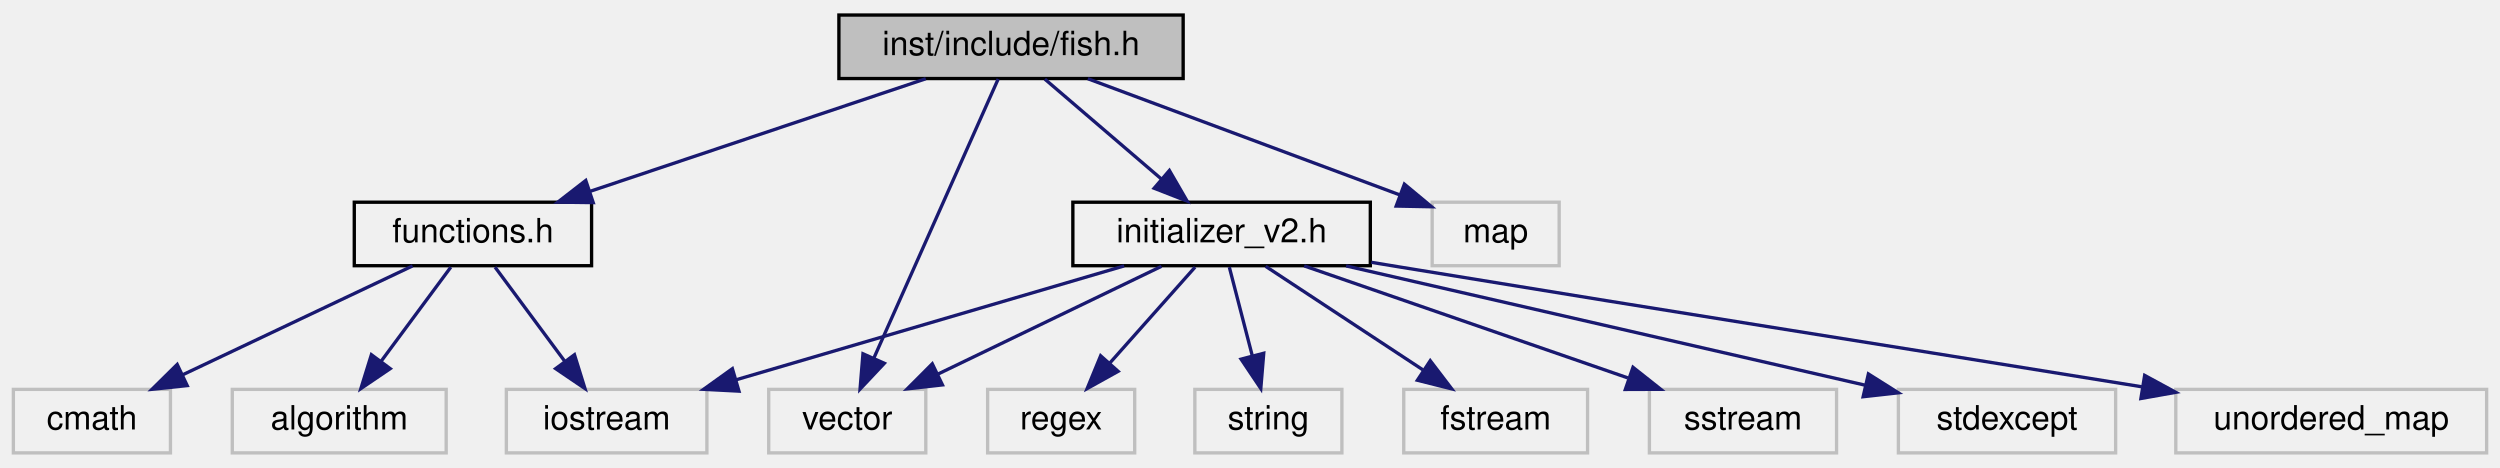
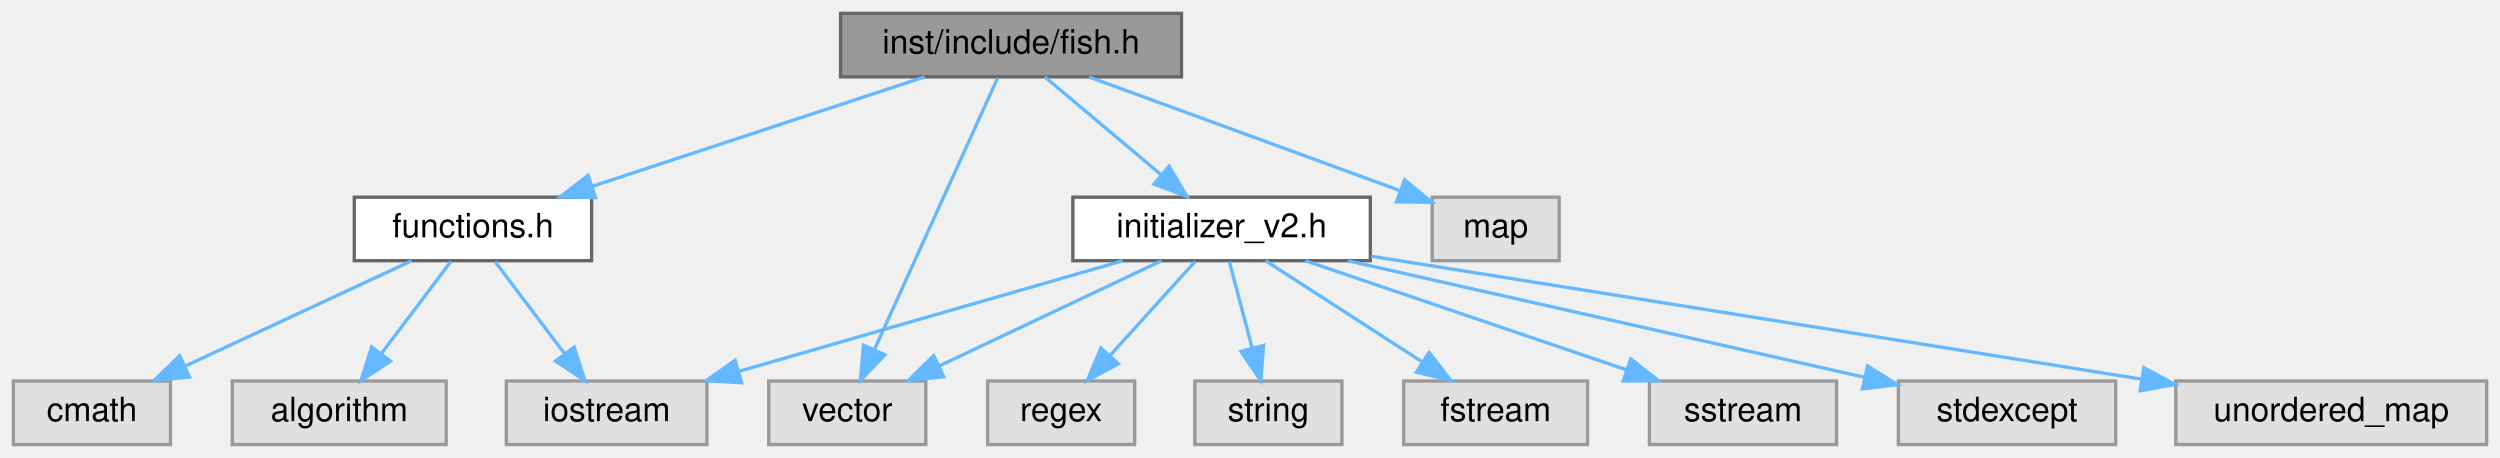
- <svg xmlns="http://www.w3.org/2000/svg" xmlns:xlink="http://www.w3.org/1999/xlink" width="748pt" height="140pt" viewBox="0.00 0.00 748.00 140.00">
-   <g id="graph0" class="graph" transform="scale(1 1) rotate(0) translate(4 136)">
-     <g id="node1" class="node">
-       <g id="a_node1">
-         <a xlink:title=" ">
-           <polygon fill="#bfbfbf" stroke="black" points="247,-112.5 247,-131.5 350,-131.5 350,-112.5 247,-112.5" />
-           <text text-anchor="middle" x="298.5" y="-119.5" font-family="Helvetica,sans-Serif" font-size="10.00">inst/include/fish.h</text>
-         </a>
-       </g>
-     </g>
-     <g id="node2" class="node">
-       <g id="a_node2">
-         <a xlink:title=" ">
-           <polygon fill="none" stroke="#bfbfbf" points="226,-0.5 226,-19.5 273,-19.5 273,-0.5 226,-0.5" />
-           <text text-anchor="middle" x="249.5" y="-7.5" font-family="Helvetica,sans-Serif" font-size="10.00">vector</text>
-         </a>
-       </g>
-     </g>
-     <g id="edge1" class="edge">
-       <path fill="none" stroke="midnightblue" d="M294.66,-112.37C286.68,-94.46 268.17,-52.92 257.5,-28.95" />
-       <polygon fill="midnightblue" stroke="midnightblue" points="260.59,-27.3 253.33,-19.59 254.2,-30.15 260.59,-27.3" />
-     </g>
-     <g id="node3" class="node">
-       <g id="a_node3">
-         <a xlink:title=" ">
-           <polygon fill="none" stroke="#bfbfbf" points="424.5,-56.5 424.5,-75.5 462.5,-75.5 462.5,-56.5 424.5,-56.5" />
-           <text text-anchor="middle" x="443.5" y="-63.5" font-family="Helvetica,sans-Serif" font-size="10.00">map</text>
-         </a>
-       </g>
-     </g>
-     <g id="edge2" class="edge">
-       <path fill="none" stroke="midnightblue" d="M321.48,-112.44C346.79,-103.01 387.55,-87.84 414.91,-77.65" />
-       <polygon fill="midnightblue" stroke="midnightblue" points="416.19,-80.91 424.34,-74.14 413.74,-74.35 416.19,-80.91" />
-     </g>
-     <g id="node4" class="node">
-       <g id="a_node4">
+ <svg xmlns="http://www.w3.org/2000/svg" xmlns:xlink="http://www.w3.org/1999/xlink" width="748pt" height="137pt" viewBox="0.00 0.00 748.00 137.00">
+   <g id="graph0" class="graph" transform="scale(1 1) rotate(0) translate(4 133)">
+     <g id="Node000001" class="node">
+       <g id="a_Node000001">
+         <a xlink:title=" ">
+           <polygon fill="#999999" stroke="#666666" points="349.5,-129 247.5,-129 247.5,-110 349.5,-110 349.5,-129" />
+           <text text-anchor="middle" x="298.5" y="-117" font-family="Helvetica,sans-Serif" font-size="10.00">inst/include/fish.h</text>
+         </a>
+       </g>
+     </g>
+     <g id="Node000002" class="node">
+       <g id="a_Node000002">
+         <a xlink:title=" ">
+           <polygon fill="#e0e0e0" stroke="#999999" points="273,-19 226,-19 226,0 273,0 273,-19" />
+           <text text-anchor="middle" x="249.5" y="-7" font-family="Helvetica,sans-Serif" font-size="10.00">vector</text>
+         </a>
+       </g>
+     </g>
+     <g id="edge1_Node000001_Node000002" class="edge">
+       <g id="a_edge1_Node000001_Node000002">
+         <a xlink:title=" ">
+           <path fill="none" stroke="#63b8ff" d="M294.49,-109.66C286.45,-91.93 268.2,-51.73 257.58,-28.32" />
+           <polygon fill="#63b8ff" stroke="#63b8ff" points="260.75,-26.82 253.43,-19.16 254.37,-29.71 260.75,-26.82" />
+         </a>
+       </g>
+     </g>
+     <g id="Node000003" class="node">
+       <g id="a_Node000003">
+         <a xlink:title=" ">
+           <polygon fill="#e0e0e0" stroke="#999999" points="462.5,-74 424.5,-74 424.5,-55 462.5,-55 462.5,-74" />
+           <text text-anchor="middle" x="443.5" y="-62" font-family="Helvetica,sans-Serif" font-size="10.00">map</text>
+         </a>
+       </g>
+     </g>
+     <g id="edge2_Node000001_Node000003" class="edge">
+       <g id="a_edge2_Node000001_Node000003">
+         <a xlink:title=" ">
+           <path fill="none" stroke="#63b8ff" d="M321.8,-109.98C347.07,-100.75 387.44,-85.99 414.69,-76.03" />
+           <polygon fill="#63b8ff" stroke="#63b8ff" points="416.24,-79.19 424.43,-72.47 413.83,-72.62 416.24,-79.19" />
+         </a>
+       </g>
+     </g>
+     <g id="Node000004" class="node">
+       <g id="a_Node000004">
        <a xlink:href="functions_8h.html" target="_top" xlink:title=" ">
-           <polygon fill="none" stroke="black" points="102,-56.5 102,-75.5 173,-75.5 173,-56.5 102,-56.5" />
-           <text text-anchor="middle" x="137.5" y="-63.5" font-family="Helvetica,sans-Serif" font-size="10.00">functions.h</text>
-         </a>
-       </g>
-     </g>
-     <g id="edge3" class="edge">
-       <path fill="none" stroke="midnightblue" d="M272.99,-112.44C245.9,-103.36 202.91,-88.94 172.63,-78.78" />
-       <polygon fill="midnightblue" stroke="midnightblue" points="173.49,-75.38 162.89,-75.52 171.26,-82.01 173.49,-75.38" />
-     </g>
-     <g id="node8" class="node">
-       <g id="a_node8">
+           <polygon fill="white" stroke="#666666" points="173,-74 102,-74 102,-55 173,-55 173,-74" />
+           <text text-anchor="middle" x="137.5" y="-62" font-family="Helvetica,sans-Serif" font-size="10.00">functions.h</text>
+         </a>
+       </g>
+     </g>
+     <g id="edge3_Node000001_Node000004" class="edge">
+       <g id="a_edge3_Node000001_Node000004">
+         <a xlink:title=" ">
+           <path fill="none" stroke="#63b8ff" d="M272.63,-109.98C245.72,-101.13 203.38,-87.19 173.27,-77.28" />
+           <polygon fill="#63b8ff" stroke="#63b8ff" points="174.16,-73.88 163.57,-74.08 171.97,-80.53 174.16,-73.88" />
+         </a>
+       </g>
+     </g>
+     <g id="Node000008" class="node">
+       <g id="a_Node000008">
        <a xlink:href="initializer__v2_8h.html" target="_top" xlink:title=" ">
-           <polygon fill="none" stroke="black" points="317,-56.5 317,-75.5 406,-75.5 406,-56.5 317,-56.5" />
-           <text text-anchor="middle" x="361.5" y="-63.5" font-family="Helvetica,sans-Serif" font-size="10.00">initializer_v2.h</text>
-         </a>
-       </g>
-     </g>
-     <g id="edge7" class="edge">
-       <path fill="none" stroke="midnightblue" d="M308.62,-112.32C318.03,-104.26 332.24,-92.08 343.57,-82.37" />
-       <polygon fill="midnightblue" stroke="midnightblue" points="345.88,-85 351.19,-75.83 341.32,-79.68 345.88,-85" />
-     </g>
-     <g id="node5" class="node">
-       <g id="a_node5">
-         <a xlink:title=" ">
-           <polygon fill="none" stroke="#bfbfbf" points="0,-0.5 0,-19.5 47,-19.5 47,-0.5 0,-0.5" />
-           <text text-anchor="middle" x="23.5" y="-7.5" font-family="Helvetica,sans-Serif" font-size="10.00">cmath</text>
-         </a>
-       </g>
-     </g>
-     <g id="edge4" class="edge">
-       <path fill="none" stroke="midnightblue" d="M119.44,-56.44C100.93,-47.68 71.92,-33.94 50.64,-23.86" />
-       <polygon fill="midnightblue" stroke="midnightblue" points="52.01,-20.63 41.48,-19.52 49.02,-26.96 52.01,-20.63" />
-     </g>
-     <g id="node6" class="node">
-       <g id="a_node6">
-         <a xlink:title=" ">
-           <polygon fill="none" stroke="#bfbfbf" points="65.5,-0.5 65.5,-19.5 129.5,-19.5 129.5,-0.5 65.5,-0.5" />
-           <text text-anchor="middle" x="97.5" y="-7.5" font-family="Helvetica,sans-Serif" font-size="10.00">algorithm</text>
-         </a>
-       </g>
-     </g>
-     <g id="edge5" class="edge">
-       <path fill="none" stroke="midnightblue" d="M130.89,-56.08C125.24,-48.46 116.96,-37.26 110.05,-27.94" />
-       <polygon fill="midnightblue" stroke="midnightblue" points="112.75,-25.7 103.98,-19.75 107.12,-29.87 112.75,-25.7" />
-     </g>
-     <g id="node7" class="node">
-       <g id="a_node7">
-         <a xlink:title=" ">
-           <polygon fill="none" stroke="#bfbfbf" points="147.5,-0.5 147.5,-19.5 207.5,-19.5 207.5,-0.5 147.5,-0.5" />
-           <text text-anchor="middle" x="177.5" y="-7.5" font-family="Helvetica,sans-Serif" font-size="10.00">iostream</text>
-         </a>
-       </g>
-     </g>
-     <g id="edge6" class="edge">
-       <path fill="none" stroke="midnightblue" d="M144.11,-56.08C149.76,-48.46 158.04,-37.26 164.95,-27.94" />
-       <polygon fill="midnightblue" stroke="midnightblue" points="167.88,-29.87 171.02,-19.75 162.25,-25.7 167.88,-29.87" />
-     </g>
-     <g id="edge12" class="edge">
-       <path fill="none" stroke="midnightblue" d="M343.51,-56.32C325.46,-47.62 297.45,-34.12 276.7,-24.11" />
-       <polygon fill="midnightblue" stroke="midnightblue" points="277.98,-20.84 267.45,-19.65 274.94,-27.15 277.98,-20.84" />
-     </g>
-     <g id="edge8" class="edge">
-       <path fill="none" stroke="midnightblue" d="M332.34,-56.44C300.99,-47.24 250.97,-32.56 216.3,-22.39" />
-       <polygon fill="midnightblue" stroke="midnightblue" points="217.1,-18.97 206.52,-19.52 215.13,-25.69 217.1,-18.97" />
-     </g>
-     <g id="node9" class="node">
-       <g id="a_node9">
-         <a xlink:title=" ">
-           <polygon fill="none" stroke="#bfbfbf" points="291.5,-0.5 291.5,-19.5 335.5,-19.5 335.5,-0.5 291.5,-0.5" />
-           <text text-anchor="middle" x="313.5" y="-7.5" font-family="Helvetica,sans-Serif" font-size="10.00">regex</text>
-         </a>
-       </g>
-     </g>
-     <g id="edge9" class="edge">
-       <path fill="none" stroke="midnightblue" d="M353.57,-56.08C346.65,-48.3 336.43,-36.8 328.05,-27.37" />
-       <polygon fill="midnightblue" stroke="midnightblue" points="330.54,-24.9 321.28,-19.75 325.31,-29.55 330.54,-24.9" />
-     </g>
-     <g id="node10" class="node">
-       <g id="a_node10">
-         <a xlink:title=" ">
-           <polygon fill="none" stroke="#bfbfbf" points="353.5,-0.5 353.5,-19.5 397.5,-19.5 397.5,-0.5 353.5,-0.5" />
-           <text text-anchor="middle" x="375.5" y="-7.5" font-family="Helvetica,sans-Serif" font-size="10.00">string</text>
-         </a>
-       </g>
-     </g>
-     <g id="edge10" class="edge">
-       <path fill="none" stroke="midnightblue" d="M363.81,-56.08C365.67,-48.93 368.34,-38.64 370.65,-29.69" />
-       <polygon fill="midnightblue" stroke="midnightblue" points="374.11,-30.31 373.23,-19.75 367.33,-28.55 374.11,-30.31" />
-     </g>
-     <g id="node11" class="node">
-       <g id="a_node11">
-         <a xlink:title=" ">
-           <polygon fill="none" stroke="#bfbfbf" points="416,-0.5 416,-19.5 471,-19.5 471,-0.5 416,-0.5" />
-           <text text-anchor="middle" x="443.5" y="-7.5" font-family="Helvetica,sans-Serif" font-size="10.00">fstream</text>
-         </a>
-       </g>
-     </g>
-     <g id="edge11" class="edge">
-       <path fill="none" stroke="midnightblue" d="M374.67,-56.32C387.35,-47.98 406.73,-35.21 421.71,-25.35" />
-       <polygon fill="midnightblue" stroke="midnightblue" points="423.93,-28.08 430.36,-19.65 420.08,-22.23 423.93,-28.08" />
-     </g>
-     <g id="node12" class="node">
-       <g id="a_node12">
-         <a xlink:title=" ">
-           <polygon fill="none" stroke="#bfbfbf" points="489.5,-0.5 489.5,-19.5 545.5,-19.5 545.5,-0.5 489.5,-0.5" />
-           <text text-anchor="middle" x="517.5" y="-7.5" font-family="Helvetica,sans-Serif" font-size="10.00">sstream</text>
-         </a>
-       </g>
-     </g>
-     <g id="edge13" class="edge">
-       <path fill="none" stroke="midnightblue" d="M386.22,-56.44C412.35,-47.4 453.76,-33.06 483.08,-22.92" />
-       <polygon fill="midnightblue" stroke="midnightblue" points="484.59,-26.1 492.9,-19.52 482.3,-19.48 484.59,-26.1" />
-     </g>
-     <g id="node13" class="node">
-       <g id="a_node13">
-         <a xlink:title=" ">
-           <polygon fill="none" stroke="#bfbfbf" points="564,-0.5 564,-19.5 629,-19.5 629,-0.5 564,-0.5" />
-           <text text-anchor="middle" x="596.5" y="-7.5" font-family="Helvetica,sans-Serif" font-size="10.00">stdexcept</text>
-         </a>
-       </g>
-     </g>
-     <g id="edge14" class="edge">
-       <path fill="none" stroke="midnightblue" d="M398.74,-56.44C441,-46.73 509.8,-30.92 554.1,-20.74" />
-       <polygon fill="midnightblue" stroke="midnightblue" points="555.02,-24.12 563.98,-18.47 553.45,-17.3 555.02,-24.12" />
-     </g>
-     <g id="node14" class="node">
-       <g id="a_node14">
-         <a xlink:title=" ">
-           <polygon fill="none" stroke="#bfbfbf" points="647,-0.5 647,-19.5 740,-19.5 740,-0.5 647,-0.5" />
-           <text text-anchor="middle" x="693.5" y="-7.5" font-family="Helvetica,sans-Serif" font-size="10.00">unordered_map</text>
-         </a>
-       </g>
-     </g>
-     <g id="edge15" class="edge">
-       <path fill="none" stroke="midnightblue" d="M406.29,-57.52C409.4,-57 412.5,-56.49 415.5,-56 511.38,-40.27 537.73,-36.35 636.84,-20.27" />
-       <polygon fill="midnightblue" stroke="midnightblue" points="637.68,-23.68 646.99,-18.62 636.56,-16.77 637.68,-23.68" />
+           <polygon fill="white" stroke="#666666" points="406,-74 317,-74 317,-55 406,-55 406,-74" />
+           <text text-anchor="middle" x="361.5" y="-62" font-family="Helvetica,sans-Serif" font-size="10.00">initializer_v2.h</text>
+         </a>
+       </g>
+     </g>
+     <g id="edge7_Node000001_Node000008" class="edge">
+       <g id="a_edge7_Node000001_Node000008">
+         <a xlink:title=" ">
+           <path fill="none" stroke="#63b8ff" d="M308.62,-109.98C317.94,-102.15 331.97,-90.34 343.24,-80.86" />
+           <polygon fill="#63b8ff" stroke="#63b8ff" points="345.79,-83.29 351.19,-74.17 341.29,-77.93 345.79,-83.29" />
+         </a>
+       </g>
+     </g>
+     <g id="Node000005" class="node">
+       <g id="a_Node000005">
+         <a xlink:title=" ">
+           <polygon fill="#e0e0e0" stroke="#999999" points="47,-19 0,-19 0,0 47,0 47,-19" />
+           <text text-anchor="middle" x="23.5" y="-7" font-family="Helvetica,sans-Serif" font-size="10.00">cmath</text>
+         </a>
+       </g>
+     </g>
+     <g id="edge4_Node000004_Node000005" class="edge">
+       <g id="a_edge4_Node000004_Node000005">
+         <a xlink:title=" ">
+           <path fill="none" stroke="#63b8ff" d="M119.18,-54.98C100.84,-46.46 72.39,-33.23 51.27,-23.41" />
+           <polygon fill="#63b8ff" stroke="#63b8ff" points="52.69,-20.21 42.15,-19.17 49.74,-26.56 52.69,-20.21" />
+         </a>
+       </g>
+     </g>
+     <g id="Node000006" class="node">
+       <g id="a_Node000006">
+         <a xlink:title=" ">
+           <polygon fill="#e0e0e0" stroke="#999999" points="129.5,-19 65.5,-19 65.5,0 129.5,0 129.5,-19" />
+           <text text-anchor="middle" x="97.5" y="-7" font-family="Helvetica,sans-Serif" font-size="10.00">algorithm</text>
+         </a>
+       </g>
+     </g>
+     <g id="edge5_Node000004_Node000006" class="edge">
+       <g id="a_edge5_Node000004_Node000006">
+         <a xlink:title=" ">
+           <path fill="none" stroke="#63b8ff" d="M130.89,-54.75C125.24,-47.26 116.96,-36.28 110.05,-27.13" />
+           <polygon fill="#63b8ff" stroke="#63b8ff" points="112.8,-24.96 103.98,-19.09 107.21,-29.18 112.8,-24.96" />
+         </a>
+       </g>
+     </g>
+     <g id="Node000007" class="node">
+       <g id="a_Node000007">
+         <a xlink:title=" ">
+           <polygon fill="#e0e0e0" stroke="#999999" points="207.5,-19 147.5,-19 147.5,0 207.5,0 207.5,-19" />
+           <text text-anchor="middle" x="177.5" y="-7" font-family="Helvetica,sans-Serif" font-size="10.00">iostream</text>
+         </a>
+       </g>
+     </g>
+     <g id="edge6_Node000004_Node000007" class="edge">
+       <g id="a_edge6_Node000004_Node000007">
+         <a xlink:title=" ">
+           <path fill="none" stroke="#63b8ff" d="M144.11,-54.75C149.76,-47.26 158.04,-36.28 164.95,-27.13" />
+           <polygon fill="#63b8ff" stroke="#63b8ff" points="167.79,-29.18 171.02,-19.09 162.2,-24.96 167.79,-29.18" />
+         </a>
+       </g>
+     </g>
+     <g id="edge12_Node000008_Node000002" class="edge">
+       <g id="a_edge12_Node000008_Node000002">
+         <a xlink:title=" ">
+           <path fill="none" stroke="#63b8ff" d="M343.51,-54.98C325.57,-46.5 297.78,-33.35 277.07,-23.54" />
+           <polygon fill="#63b8ff" stroke="#63b8ff" points="278.36,-20.28 267.82,-19.17 275.36,-26.61 278.36,-20.28" />
+         </a>
+       </g>
+     </g>
+     <g id="edge8_Node000008_Node000007" class="edge">
+       <g id="a_edge8_Node000008_Node000007">
+         <a xlink:title=" ">
+           <path fill="none" stroke="#63b8ff" d="M331.94,-54.98C300.78,-46.01 251.53,-31.82 217.04,-21.89" />
+           <polygon fill="#63b8ff" stroke="#63b8ff" points="217.87,-18.49 207.29,-19.08 215.93,-25.21 217.87,-18.49" />
+         </a>
+       </g>
+     </g>
+     <g id="Node000009" class="node">
+       <g id="a_Node000009">
+         <a xlink:title=" ">
+           <polygon fill="#e0e0e0" stroke="#999999" points="335.5,-19 291.5,-19 291.5,0 335.5,0 335.5,-19" />
+           <text text-anchor="middle" x="313.5" y="-7" font-family="Helvetica,sans-Serif" font-size="10.00">regex</text>
+         </a>
+       </g>
+     </g>
+     <g id="edge9_Node000008_Node000009" class="edge">
+       <g id="a_edge9_Node000008_Node000009">
+         <a xlink:title=" ">
+           <path fill="none" stroke="#63b8ff" d="M353.57,-54.75C346.65,-47.11 336.43,-35.82 328.05,-26.56" />
+           <polygon fill="#63b8ff" stroke="#63b8ff" points="330.59,-24.15 321.28,-19.09 325.4,-28.85 330.59,-24.15" />
+         </a>
+       </g>
+     </g>
+     <g id="Node000010" class="node">
+       <g id="a_Node000010">
+         <a xlink:title=" ">
+           <polygon fill="#e0e0e0" stroke="#999999" points="397.5,-19 353.5,-19 353.5,0 397.5,0 397.5,-19" />
+           <text text-anchor="middle" x="375.5" y="-7" font-family="Helvetica,sans-Serif" font-size="10.00">string</text>
+         </a>
+       </g>
+     </g>
+     <g id="edge10_Node000008_Node000010" class="edge">
+       <g id="a_edge10_Node000008_Node000010">
+         <a xlink:title=" ">
+           <path fill="none" stroke="#63b8ff" d="M363.81,-54.75C365.67,-47.72 368.34,-37.62 370.65,-28.84" />
+           <polygon fill="#63b8ff" stroke="#63b8ff" points="374.06,-29.65 373.23,-19.09 367.29,-27.86 374.06,-29.65" />
+         </a>
+       </g>
+     </g>
+     <g id="Node000011" class="node">
+       <g id="a_Node000011">
+         <a xlink:title=" ">
+           <polygon fill="#e0e0e0" stroke="#999999" points="471,-19 416,-19 416,0 471,0 471,-19" />
+           <text text-anchor="middle" x="443.5" y="-7" font-family="Helvetica,sans-Serif" font-size="10.00">fstream</text>
+         </a>
+       </g>
+     </g>
+     <g id="edge11_Node000008_Node000011" class="edge">
+       <g id="a_edge11_Node000008_Node000011">
+         <a xlink:title=" ">
+           <path fill="none" stroke="#63b8ff" d="M374.67,-54.98C387.27,-46.84 406.5,-34.41 421.44,-24.76" />
+           <polygon fill="#63b8ff" stroke="#63b8ff" points="423.59,-27.54 430.09,-19.17 419.79,-21.66 423.59,-27.54" />
+         </a>
+       </g>
+     </g>
+     <g id="Node000012" class="node">
+       <g id="a_Node000012">
+         <a xlink:title=" ">
+           <polygon fill="#e0e0e0" stroke="#999999" points="545.5,-19 489.5,-19 489.5,0 545.5,0 545.5,-19" />
+           <text text-anchor="middle" x="517.5" y="-7" font-family="Helvetica,sans-Serif" font-size="10.00">sstream</text>
+         </a>
+       </g>
+     </g>
+     <g id="edge13_Node000008_Node000012" class="edge">
+       <g id="a_edge13_Node000008_Node000012">
+         <a xlink:title=" ">
+           <path fill="none" stroke="#63b8ff" d="M386.56,-54.98C412.53,-46.16 453.31,-32.31 482.46,-22.41" />
+           <polygon fill="#63b8ff" stroke="#63b8ff" points="483.9,-25.61 492.24,-19.08 481.65,-18.99 483.9,-25.61" />
+         </a>
+       </g>
+     </g>
+     <g id="Node000013" class="node">
+       <g id="a_Node000013">
+         <a xlink:title=" ">
+           <polygon fill="#e0e0e0" stroke="#999999" points="629,-19 564,-19 564,0 629,0 629,-19" />
+           <text text-anchor="middle" x="596.5" y="-7" font-family="Helvetica,sans-Serif" font-size="10.00">stdexcept</text>
+         </a>
+       </g>
+     </g>
+     <g id="edge14_Node000008_Node000013" class="edge">
+       <g id="a_edge14_Node000008_Node000013">
+         <a xlink:title=" ">
+           <path fill="none" stroke="#63b8ff" d="M399.26,-54.98C441.51,-45.46 509.8,-30.05 553.92,-20.1" />
+           <polygon fill="#63b8ff" stroke="#63b8ff" points="554.78,-23.5 563.76,-17.88 553.24,-16.67 554.78,-23.5" />
+         </a>
+       </g>
+     </g>
+     <g id="Node000014" class="node">
+       <g id="a_Node000014">
+         <a xlink:title=" ">
+           <polygon fill="#e0e0e0" stroke="#999999" points="740,-19 647,-19 647,0 740,0 740,-19" />
+           <text text-anchor="middle" x="693.5" y="-7" font-family="Helvetica,sans-Serif" font-size="10.00">unordered_map</text>
+         </a>
+       </g>
+     </g>
+     <g id="edge15_Node000008_Node000014" class="edge">
+       <g id="a_edge15_Node000008_Node000014">
+         <a xlink:title=" ">
+           <path fill="none" stroke="#63b8ff" d="M406.27,-56.35C465.92,-46.83 571.47,-29.98 636.66,-19.57" />
+           <polygon fill="#63b8ff" stroke="#63b8ff" points="637.44,-22.99 646.77,-17.96 636.34,-16.08 637.44,-22.99" />
+         </a>
+       </g>
    </g>
  </g>
</svg>
